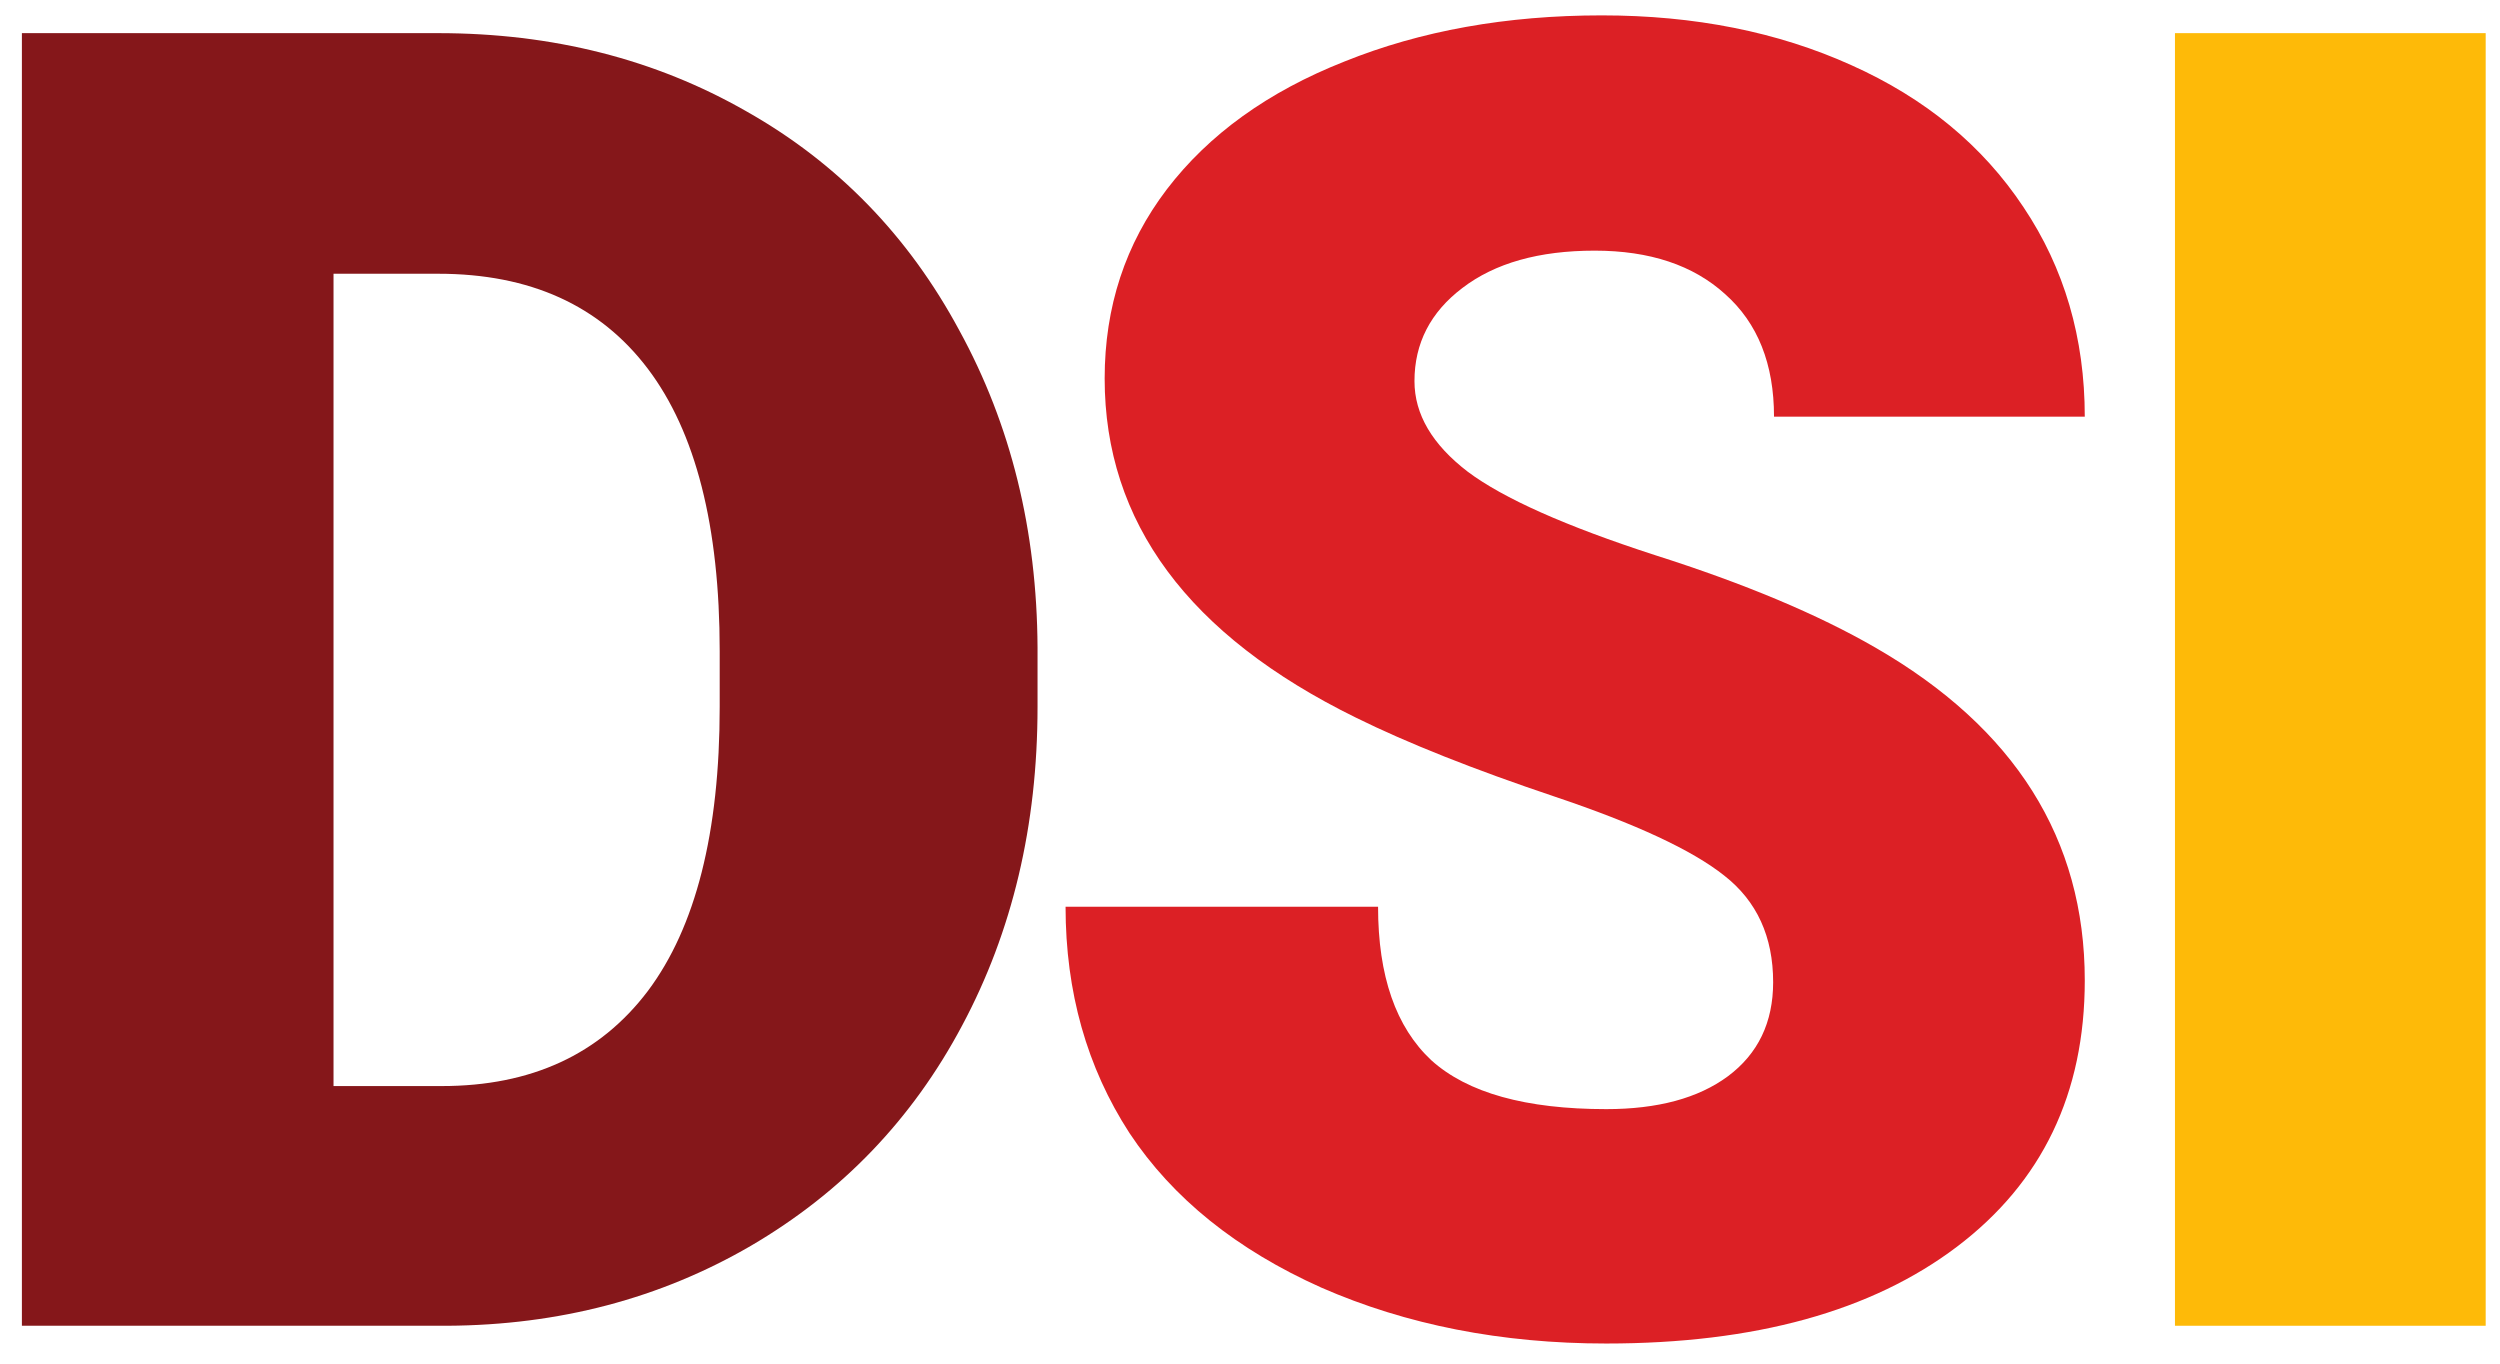
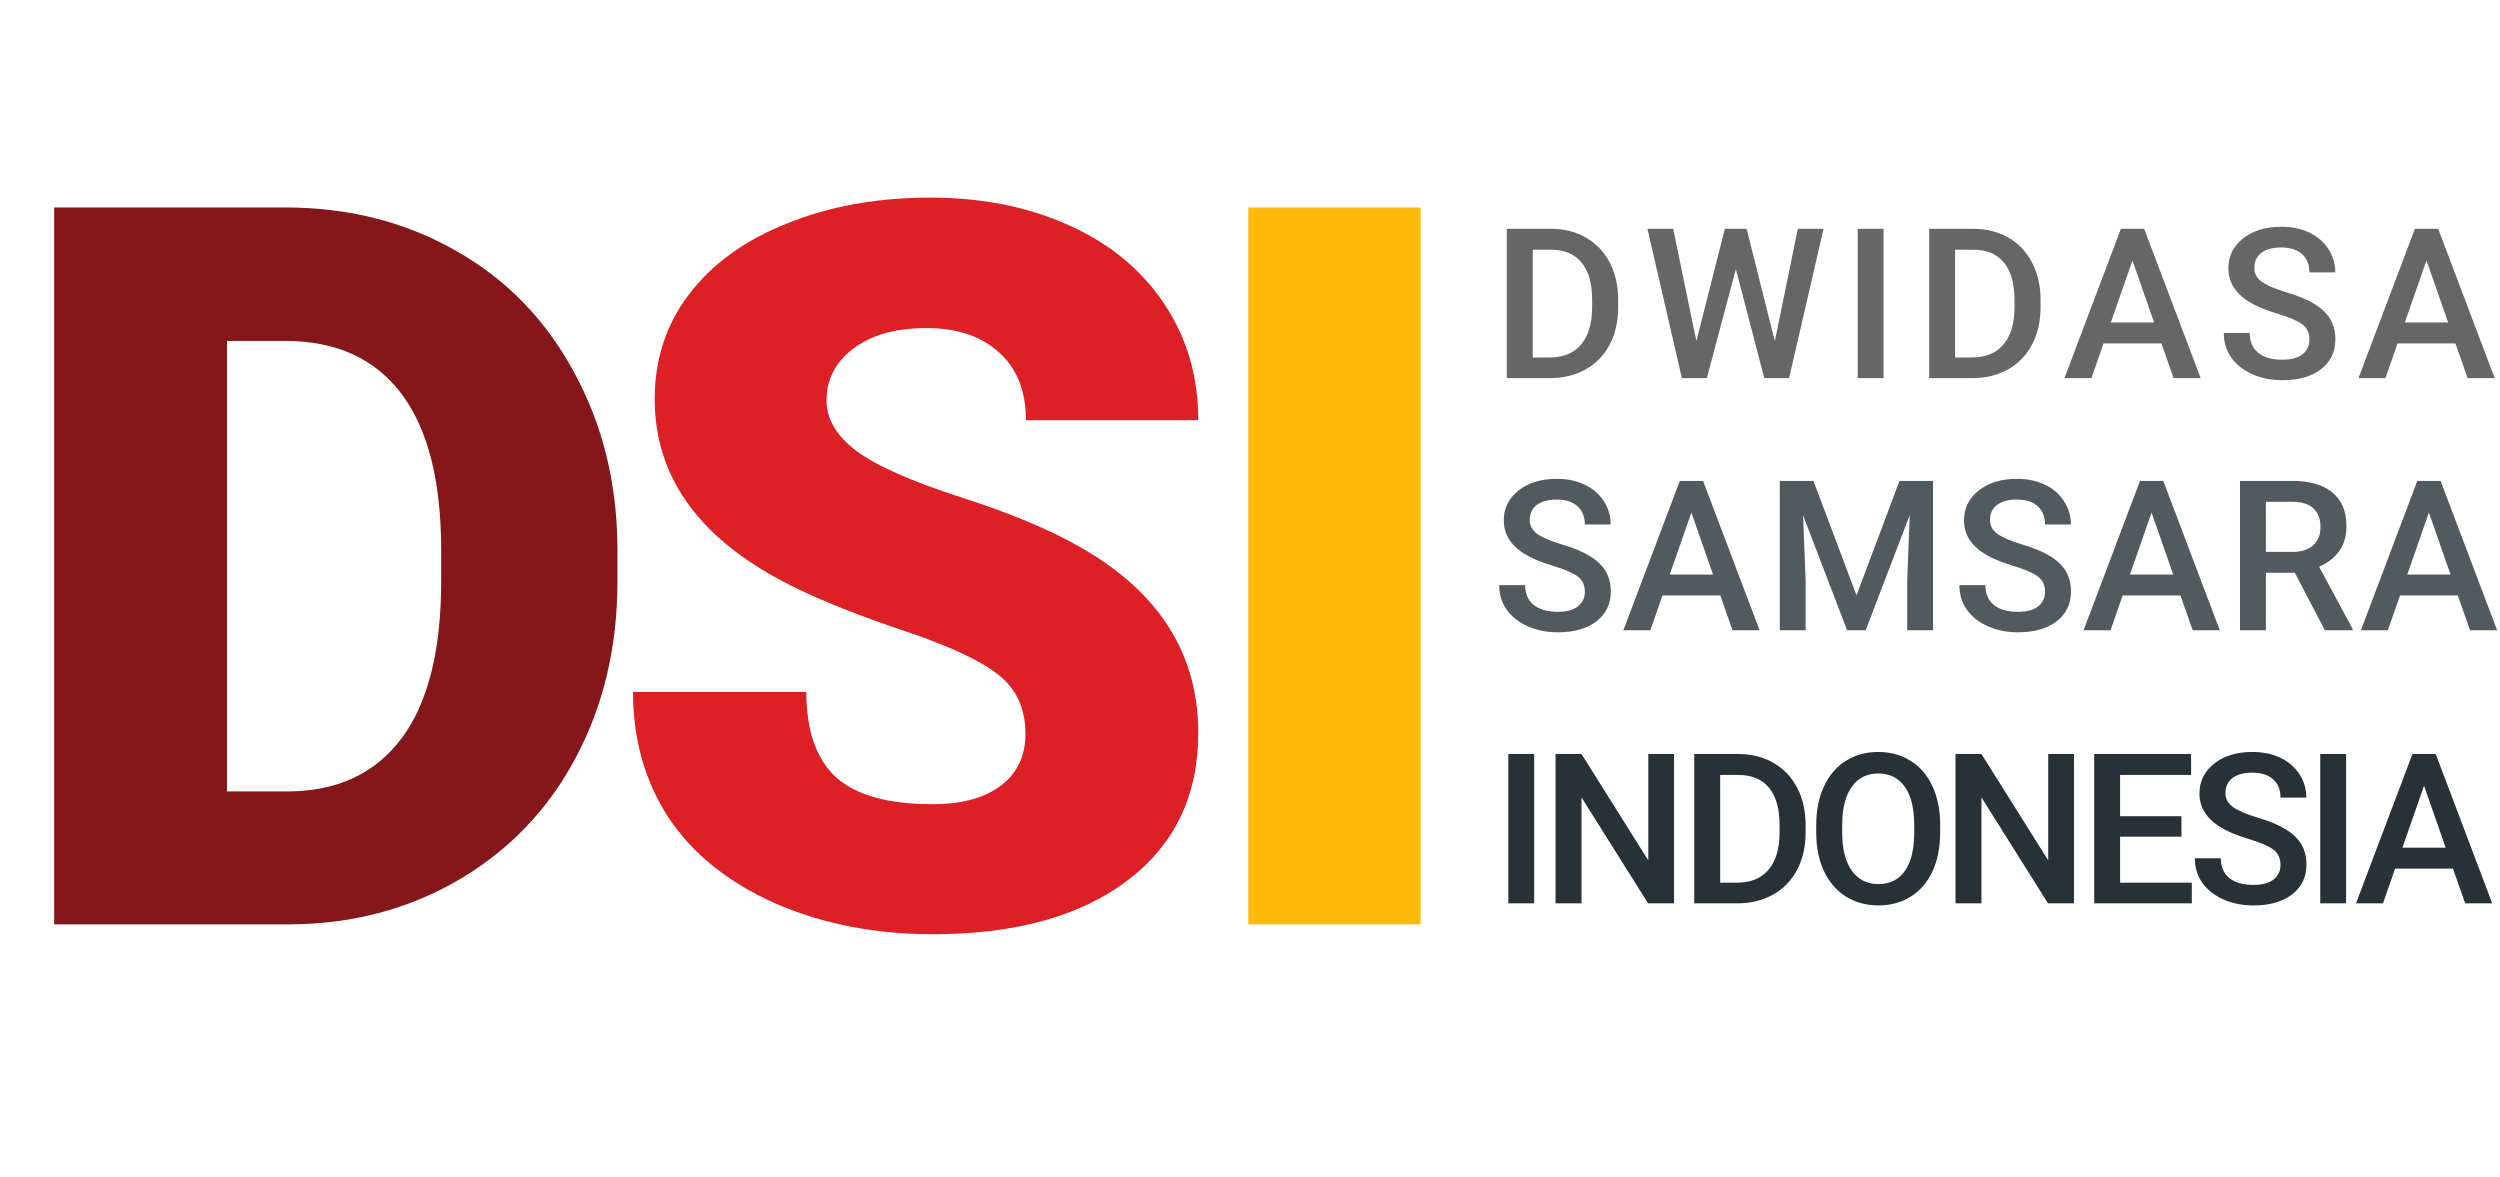
- <svg xmlns="http://www.w3.org/2000/svg" width="66" height="36" viewBox="0 0 66 36" fill="none">
-   <path d="M0.578 35V0.875H11.57C14.586 0.875 17.297 1.562 19.703 2.938C22.109 4.297 23.984 6.227 25.328 8.727C26.688 11.211 27.375 14 27.391 17.094V18.664C27.391 21.789 26.727 24.594 25.398 27.078C24.086 29.547 22.227 31.484 19.82 32.891C17.43 34.281 14.758 34.984 11.805 35H0.578ZM8.805 7.227V28.672H11.664C14.023 28.672 15.836 27.836 17.102 26.164C18.367 24.477 19 21.977 19 18.664V17.188C19 13.891 18.367 11.406 17.102 9.734C15.836 8.062 13.992 7.227 11.57 7.227H8.805Z" fill="#85171A" />
-   <path d="M46.811 25.93C46.811 24.727 46.381 23.789 45.522 23.117C44.678 22.445 43.186 21.75 41.045 21.031C38.905 20.312 37.155 19.617 35.795 18.945C31.373 16.773 29.163 13.789 29.163 9.992C29.163 8.102 29.709 6.438 30.803 5C31.913 3.547 33.475 2.422 35.491 1.625C37.506 0.812 39.772 0.406 42.288 0.406C44.741 0.406 46.936 0.844 48.873 1.719C50.827 2.594 52.342 3.844 53.42 5.469C54.498 7.078 55.038 8.922 55.038 11H46.834C46.834 9.609 46.405 8.531 45.545 7.766C44.702 7 43.553 6.617 42.1 6.617C40.631 6.617 39.467 6.945 38.608 7.602C37.764 8.242 37.342 9.062 37.342 10.062C37.342 10.938 37.811 11.734 38.748 12.453C39.686 13.156 41.334 13.891 43.694 14.656C46.053 15.406 47.991 16.219 49.506 17.094C53.194 19.219 55.038 22.148 55.038 25.883C55.038 28.867 53.913 31.211 51.663 32.914C49.413 34.617 46.327 35.469 42.405 35.469C39.639 35.469 37.131 34.977 34.881 33.992C32.647 32.992 30.959 31.633 29.819 29.914C28.694 28.18 28.131 26.188 28.131 23.938H36.381C36.381 25.766 36.85 27.117 37.788 27.992C38.741 28.852 40.28 29.281 42.405 29.281C43.764 29.281 44.834 28.992 45.616 28.414C46.413 27.82 46.811 26.992 46.811 25.93Z" fill="#DC2025" />
-   <path d="M65.622 35H57.419V0.875H65.622V35Z" fill="#FEBA08" />
+ <svg xmlns="http://www.w3.org/2000/svg" width="119" height="56" viewBox="0 0 119 56" fill="none">
+   <path d="M2.578 44V9.875H13.57C16.586 9.875 19.297 10.562 21.703 11.938C24.109 13.297 25.984 15.227 27.328 17.727C28.688 20.211 29.375 23 29.391 26.094V27.664C29.391 30.789 28.727 33.594 27.398 36.078C26.086 38.547 24.227 40.484 21.82 41.891C19.43 43.281 16.758 43.984 13.805 44H2.578ZM10.805 16.227V37.672H13.664C16.023 37.672 17.836 36.836 19.102 35.164C20.367 33.477 21 30.977 21 27.664V26.188C21 22.891 20.367 20.406 19.102 18.734C17.836 17.062 15.992 16.227 13.57 16.227H10.805Z" fill="#85171A" />
+   <path d="M48.811 34.93C48.811 33.727 48.381 32.789 47.522 32.117C46.678 31.445 45.186 30.75 43.045 30.031C40.905 29.312 39.155 28.617 37.795 27.945C33.373 25.773 31.163 22.789 31.163 18.992C31.163 17.102 31.709 15.438 32.803 14C33.913 12.547 35.475 11.422 37.491 10.625C39.506 9.812 41.772 9.406 44.288 9.406C46.741 9.406 48.936 9.844 50.873 10.719C52.827 11.594 54.342 12.844 55.42 14.469C56.498 16.078 57.038 17.922 57.038 20H48.834C48.834 18.609 48.405 17.531 47.545 16.766C46.702 16 45.553 15.617 44.1 15.617C42.631 15.617 41.467 15.945 40.608 16.602C39.764 17.242 39.342 18.062 39.342 19.062C39.342 19.938 39.811 20.734 40.748 21.453C41.686 22.156 43.334 22.891 45.694 23.656C48.053 24.406 49.991 25.219 51.506 26.094C55.194 28.219 57.038 31.148 57.038 34.883C57.038 37.867 55.913 40.211 53.663 41.914C51.413 43.617 48.327 44.469 44.405 44.469C41.639 44.469 39.131 43.977 36.881 42.992C34.647 41.992 32.959 40.633 31.819 38.914C30.694 37.18 30.131 35.188 30.131 32.938H38.381C38.381 34.766 38.85 36.117 39.788 36.992C40.741 37.852 42.28 38.281 44.405 38.281C45.764 38.281 46.834 37.992 47.616 37.414C48.413 36.82 48.811 35.992 48.811 34.93Z" fill="#DC2025" />
+   <path d="M67.622 44H59.419V9.875H67.622V44Z" fill="#FEBA08" />
+   <path d="M71.723 18V10.891H73.822C74.451 10.891 75.007 11.031 75.492 11.31C75.981 11.591 76.358 11.988 76.625 12.502C76.892 13.016 77.025 13.605 77.025 14.27V14.626C77.025 15.3 76.89 15.892 76.62 16.403C76.353 16.914 75.971 17.308 75.473 17.585C74.978 17.862 74.41 18 73.769 18H71.723ZM72.958 11.887V17.014H73.764C74.412 17.014 74.908 16.812 75.253 16.408C75.601 16.001 75.779 15.419 75.785 14.66V14.265C75.785 13.493 75.618 12.904 75.282 12.497C74.947 12.09 74.46 11.887 73.822 11.887H72.958ZM84.482 16.242L85.576 10.891H86.801L85.161 18H83.979L82.627 12.81L81.245 18H80.058L78.418 10.891H79.643L80.747 16.232L82.104 10.891H83.139L84.482 16.242ZM89.658 18H88.428V10.891H89.658V18ZM91.827 18V10.891H93.927C94.555 10.891 95.112 11.031 95.597 11.31C96.085 11.591 96.462 11.988 96.729 12.502C96.996 13.016 97.13 13.605 97.13 14.27V14.626C97.13 15.3 96.995 15.892 96.724 16.403C96.457 16.914 96.075 17.308 95.577 17.585C95.082 17.862 94.514 18 93.873 18H91.827ZM93.062 11.887V17.014H93.868C94.516 17.014 95.012 16.812 95.357 16.408C95.706 16.001 95.883 15.419 95.889 14.66V14.265C95.889 13.493 95.722 12.904 95.386 12.497C95.051 12.09 94.565 11.887 93.927 11.887H93.062ZM102.882 16.345H100.128L99.552 18H98.268L100.954 10.891H102.062L104.752 18H103.463L102.882 16.345ZM100.475 15.349H102.536L101.505 12.399L100.475 15.349ZM109.929 16.169C109.929 15.856 109.818 15.616 109.597 15.446C109.379 15.277 108.983 15.106 108.41 14.934C107.837 14.761 107.382 14.569 107.043 14.357C106.395 13.95 106.071 13.42 106.071 12.766C106.071 12.193 106.304 11.721 106.77 11.35C107.238 10.979 107.845 10.793 108.591 10.793C109.086 10.793 109.527 10.884 109.914 11.066C110.301 11.249 110.606 11.509 110.827 11.848C111.049 12.183 111.159 12.556 111.159 12.966H109.929C109.929 12.595 109.812 12.305 109.577 12.097C109.346 11.885 109.014 11.779 108.581 11.779C108.177 11.779 107.863 11.866 107.639 12.038C107.417 12.211 107.307 12.451 107.307 12.761C107.307 13.021 107.427 13.239 107.668 13.415C107.909 13.588 108.306 13.757 108.859 13.923C109.413 14.086 109.857 14.273 110.192 14.484C110.528 14.693 110.773 14.934 110.93 15.207C111.086 15.477 111.164 15.795 111.164 16.159C111.164 16.752 110.936 17.224 110.48 17.575C110.028 17.924 109.413 18.098 108.635 18.098C108.12 18.098 107.647 18.003 107.214 17.814C106.784 17.622 106.449 17.359 106.208 17.023C105.97 16.688 105.852 16.297 105.852 15.852H107.087C107.087 16.255 107.22 16.568 107.487 16.789C107.754 17.01 108.137 17.121 108.635 17.121C109.064 17.121 109.387 17.035 109.602 16.862C109.82 16.686 109.929 16.455 109.929 16.169ZM116.878 16.345H114.124L113.547 18H112.263L114.949 10.891H116.057L118.748 18H117.459L116.878 16.345ZM114.47 15.349H116.531L115.501 12.399L114.47 15.349Z" fill="black" fill-opacity="0.6" />
+   <path d="M75.439 28.169C75.439 27.856 75.328 27.616 75.106 27.446C74.888 27.277 74.493 27.106 73.92 26.934C73.347 26.761 72.891 26.569 72.553 26.357C71.905 25.951 71.581 25.42 71.581 24.766C71.581 24.193 71.814 23.721 72.279 23.35C72.748 22.979 73.355 22.793 74.101 22.793C74.595 22.793 75.037 22.884 75.424 23.066C75.811 23.249 76.116 23.509 76.337 23.848C76.558 24.183 76.669 24.556 76.669 24.966H75.439C75.439 24.595 75.321 24.305 75.087 24.097C74.856 23.885 74.524 23.779 74.091 23.779C73.687 23.779 73.373 23.866 73.148 24.038C72.927 24.211 72.816 24.451 72.816 24.761C72.816 25.021 72.937 25.239 73.178 25.415C73.419 25.588 73.816 25.757 74.369 25.923C74.922 26.086 75.367 26.273 75.702 26.484C76.037 26.693 76.283 26.934 76.439 27.207C76.596 27.477 76.674 27.795 76.674 28.159C76.674 28.752 76.446 29.224 75.99 29.575C75.538 29.924 74.922 30.098 74.144 30.098C73.63 30.098 73.157 30.003 72.724 29.814C72.294 29.622 71.959 29.359 71.718 29.023C71.48 28.688 71.361 28.297 71.361 27.852H72.597C72.597 28.255 72.73 28.568 72.997 28.789C73.264 29.01 73.647 29.121 74.144 29.121C74.574 29.121 74.897 29.035 75.111 28.862C75.329 28.686 75.439 28.455 75.439 28.169ZM81.887 28.345H79.133L78.557 30H77.273L79.959 22.891H81.067L83.757 30H82.468L81.887 28.345ZM79.48 27.349H81.541L80.51 24.399L79.48 27.349ZM86.32 22.891L88.37 28.34L90.416 22.891H92.013V30H90.782V27.656L90.904 24.521L88.805 30H87.921L85.826 24.526L85.948 27.656V30H84.718V22.891H86.32ZM97.344 28.169C97.344 27.856 97.233 27.616 97.011 27.446C96.793 27.277 96.398 27.106 95.825 26.934C95.252 26.761 94.796 26.569 94.458 26.357C93.81 25.951 93.486 25.42 93.486 24.766C93.486 24.193 93.719 23.721 94.184 23.35C94.653 22.979 95.26 22.793 96.006 22.793C96.501 22.793 96.942 22.884 97.329 23.066C97.716 23.249 98.021 23.509 98.242 23.848C98.463 24.183 98.574 24.556 98.574 24.966H97.344C97.344 24.595 97.226 24.305 96.992 24.097C96.761 23.885 96.429 23.779 95.996 23.779C95.592 23.779 95.278 23.866 95.053 24.038C94.832 24.211 94.722 24.451 94.722 24.761C94.722 25.021 94.842 25.239 95.083 25.415C95.324 25.588 95.721 25.757 96.274 25.923C96.828 26.086 97.272 26.273 97.607 26.484C97.942 26.693 98.188 26.934 98.344 27.207C98.501 27.477 98.579 27.795 98.579 28.159C98.579 28.752 98.351 29.224 97.895 29.575C97.443 29.924 96.828 30.098 96.05 30.098C95.535 30.098 95.062 30.003 94.629 29.814C94.199 29.622 93.864 29.359 93.623 29.023C93.385 28.688 93.266 28.297 93.266 27.852H94.502C94.502 28.255 94.635 28.568 94.902 28.789C95.169 29.01 95.552 29.121 96.05 29.121C96.479 29.121 96.802 29.035 97.016 28.862C97.234 28.686 97.344 28.455 97.344 28.169ZM103.792 28.345H101.038L100.462 30H99.178L101.864 22.891H102.972L105.663 30H104.373L103.792 28.345ZM101.385 27.349H103.446L102.415 24.399L101.385 27.349ZM109.235 27.261H107.858V30H106.623V22.891H109.123C109.943 22.891 110.576 23.075 111.022 23.442C111.468 23.81 111.691 24.342 111.691 25.039C111.691 25.514 111.576 25.913 111.345 26.235C111.117 26.554 110.798 26.8 110.388 26.973L111.984 29.936V30H110.661L109.235 27.261ZM107.858 26.27H109.128C109.545 26.27 109.87 26.165 110.104 25.957C110.339 25.745 110.456 25.457 110.456 25.093C110.456 24.712 110.347 24.417 110.129 24.209C109.914 24.001 109.592 23.893 109.162 23.887H107.858V26.27ZM116.993 28.345H114.239L113.663 30H112.379L115.064 22.891H116.172L118.863 30H117.574L116.993 28.345ZM114.586 27.349H116.646L115.616 24.399L114.586 27.349Z" fill="#263238" fill-opacity="0.8" />
+   <path d="M73.026 43H71.796V35.891H73.026V43ZM79.685 43H78.449L75.28 37.956V43H74.045V35.891H75.28L78.459 40.954V35.891H79.685V43ZM80.644 43V35.891H82.744C83.372 35.891 83.929 36.031 84.414 36.31C84.902 36.59 85.28 36.988 85.547 37.502C85.814 38.016 85.947 38.605 85.947 39.27V39.626C85.947 40.3 85.812 40.892 85.542 41.403C85.275 41.914 84.893 42.308 84.394 42.585C83.9 42.862 83.332 43 82.69 43H80.644ZM81.88 36.887V42.014H82.686C83.333 42.014 83.83 41.812 84.175 41.408C84.523 41.001 84.701 40.419 84.707 39.66V39.265C84.707 38.493 84.539 37.904 84.204 37.497C83.869 37.09 83.382 36.887 82.744 36.887H81.88ZM92.352 39.631C92.352 40.328 92.231 40.94 91.99 41.467C91.749 41.991 91.404 42.395 90.955 42.678C90.509 42.958 89.995 43.098 89.412 43.098C88.836 43.098 88.322 42.958 87.869 42.678C87.42 42.395 87.072 41.992 86.824 41.472C86.58 40.951 86.456 40.35 86.453 39.67V39.27C86.453 38.576 86.575 37.964 86.819 37.434C87.067 36.903 87.413 36.498 87.859 36.218C88.309 35.935 88.823 35.793 89.402 35.793C89.982 35.793 90.495 35.933 90.94 36.213C91.39 36.49 91.736 36.89 91.981 37.414C92.225 37.935 92.348 38.542 92.352 39.235V39.631ZM91.116 39.26C91.116 38.472 90.966 37.868 90.667 37.448C90.371 37.028 89.949 36.818 89.402 36.818C88.868 36.818 88.45 37.028 88.147 37.448C87.848 37.865 87.695 38.456 87.689 39.221V39.631C87.689 40.412 87.84 41.016 88.143 41.442C88.449 41.869 88.872 42.082 89.412 42.082C89.959 42.082 90.379 41.874 90.672 41.457C90.968 41.04 91.116 40.432 91.116 39.631V39.26ZM98.722 43H97.486L94.317 37.956V43H93.082V35.891H94.317L97.496 40.954V35.891H98.722V43ZM103.837 39.826H100.917V42.014H104.33V43H99.682V35.891H104.296V36.887H100.917V38.85H103.837V39.826ZM108.552 41.169C108.552 40.856 108.441 40.616 108.22 40.446C108.002 40.277 107.606 40.106 107.033 39.934C106.46 39.761 106.005 39.569 105.666 39.357C105.018 38.95 104.694 38.42 104.694 37.766C104.694 37.193 104.927 36.721 105.393 36.35C105.861 35.978 106.468 35.793 107.214 35.793C107.709 35.793 108.15 35.884 108.537 36.066C108.924 36.249 109.229 36.509 109.45 36.848C109.672 37.183 109.782 37.556 109.782 37.966H108.552C108.552 37.595 108.435 37.305 108.2 37.097C107.969 36.885 107.637 36.779 107.204 36.779C106.8 36.779 106.486 36.866 106.262 37.038C106.04 37.211 105.93 37.452 105.93 37.761C105.93 38.021 106.05 38.239 106.291 38.415C106.532 38.588 106.929 38.757 107.482 38.923C108.036 39.086 108.48 39.273 108.815 39.484C109.151 39.693 109.396 39.934 109.553 40.207C109.709 40.477 109.787 40.795 109.787 41.159C109.787 41.752 109.559 42.224 109.104 42.575C108.651 42.923 108.036 43.098 107.258 43.098C106.743 43.098 106.27 43.003 105.837 42.815C105.407 42.622 105.072 42.359 104.831 42.023C104.593 41.688 104.475 41.297 104.475 40.852H105.71C105.71 41.255 105.843 41.568 106.11 41.789C106.377 42.01 106.76 42.121 107.258 42.121C107.688 42.121 108.01 42.035 108.225 41.862C108.443 41.687 108.552 41.455 108.552 41.169ZM111.675 43H110.444V35.891H111.675V43ZM116.761 41.345H114.007L113.431 43H112.146L114.832 35.891H115.94L118.631 43H117.342L116.761 41.345ZM114.354 40.349H116.414L115.384 37.399L114.354 40.349Z" fill="#263238" />
</svg>
